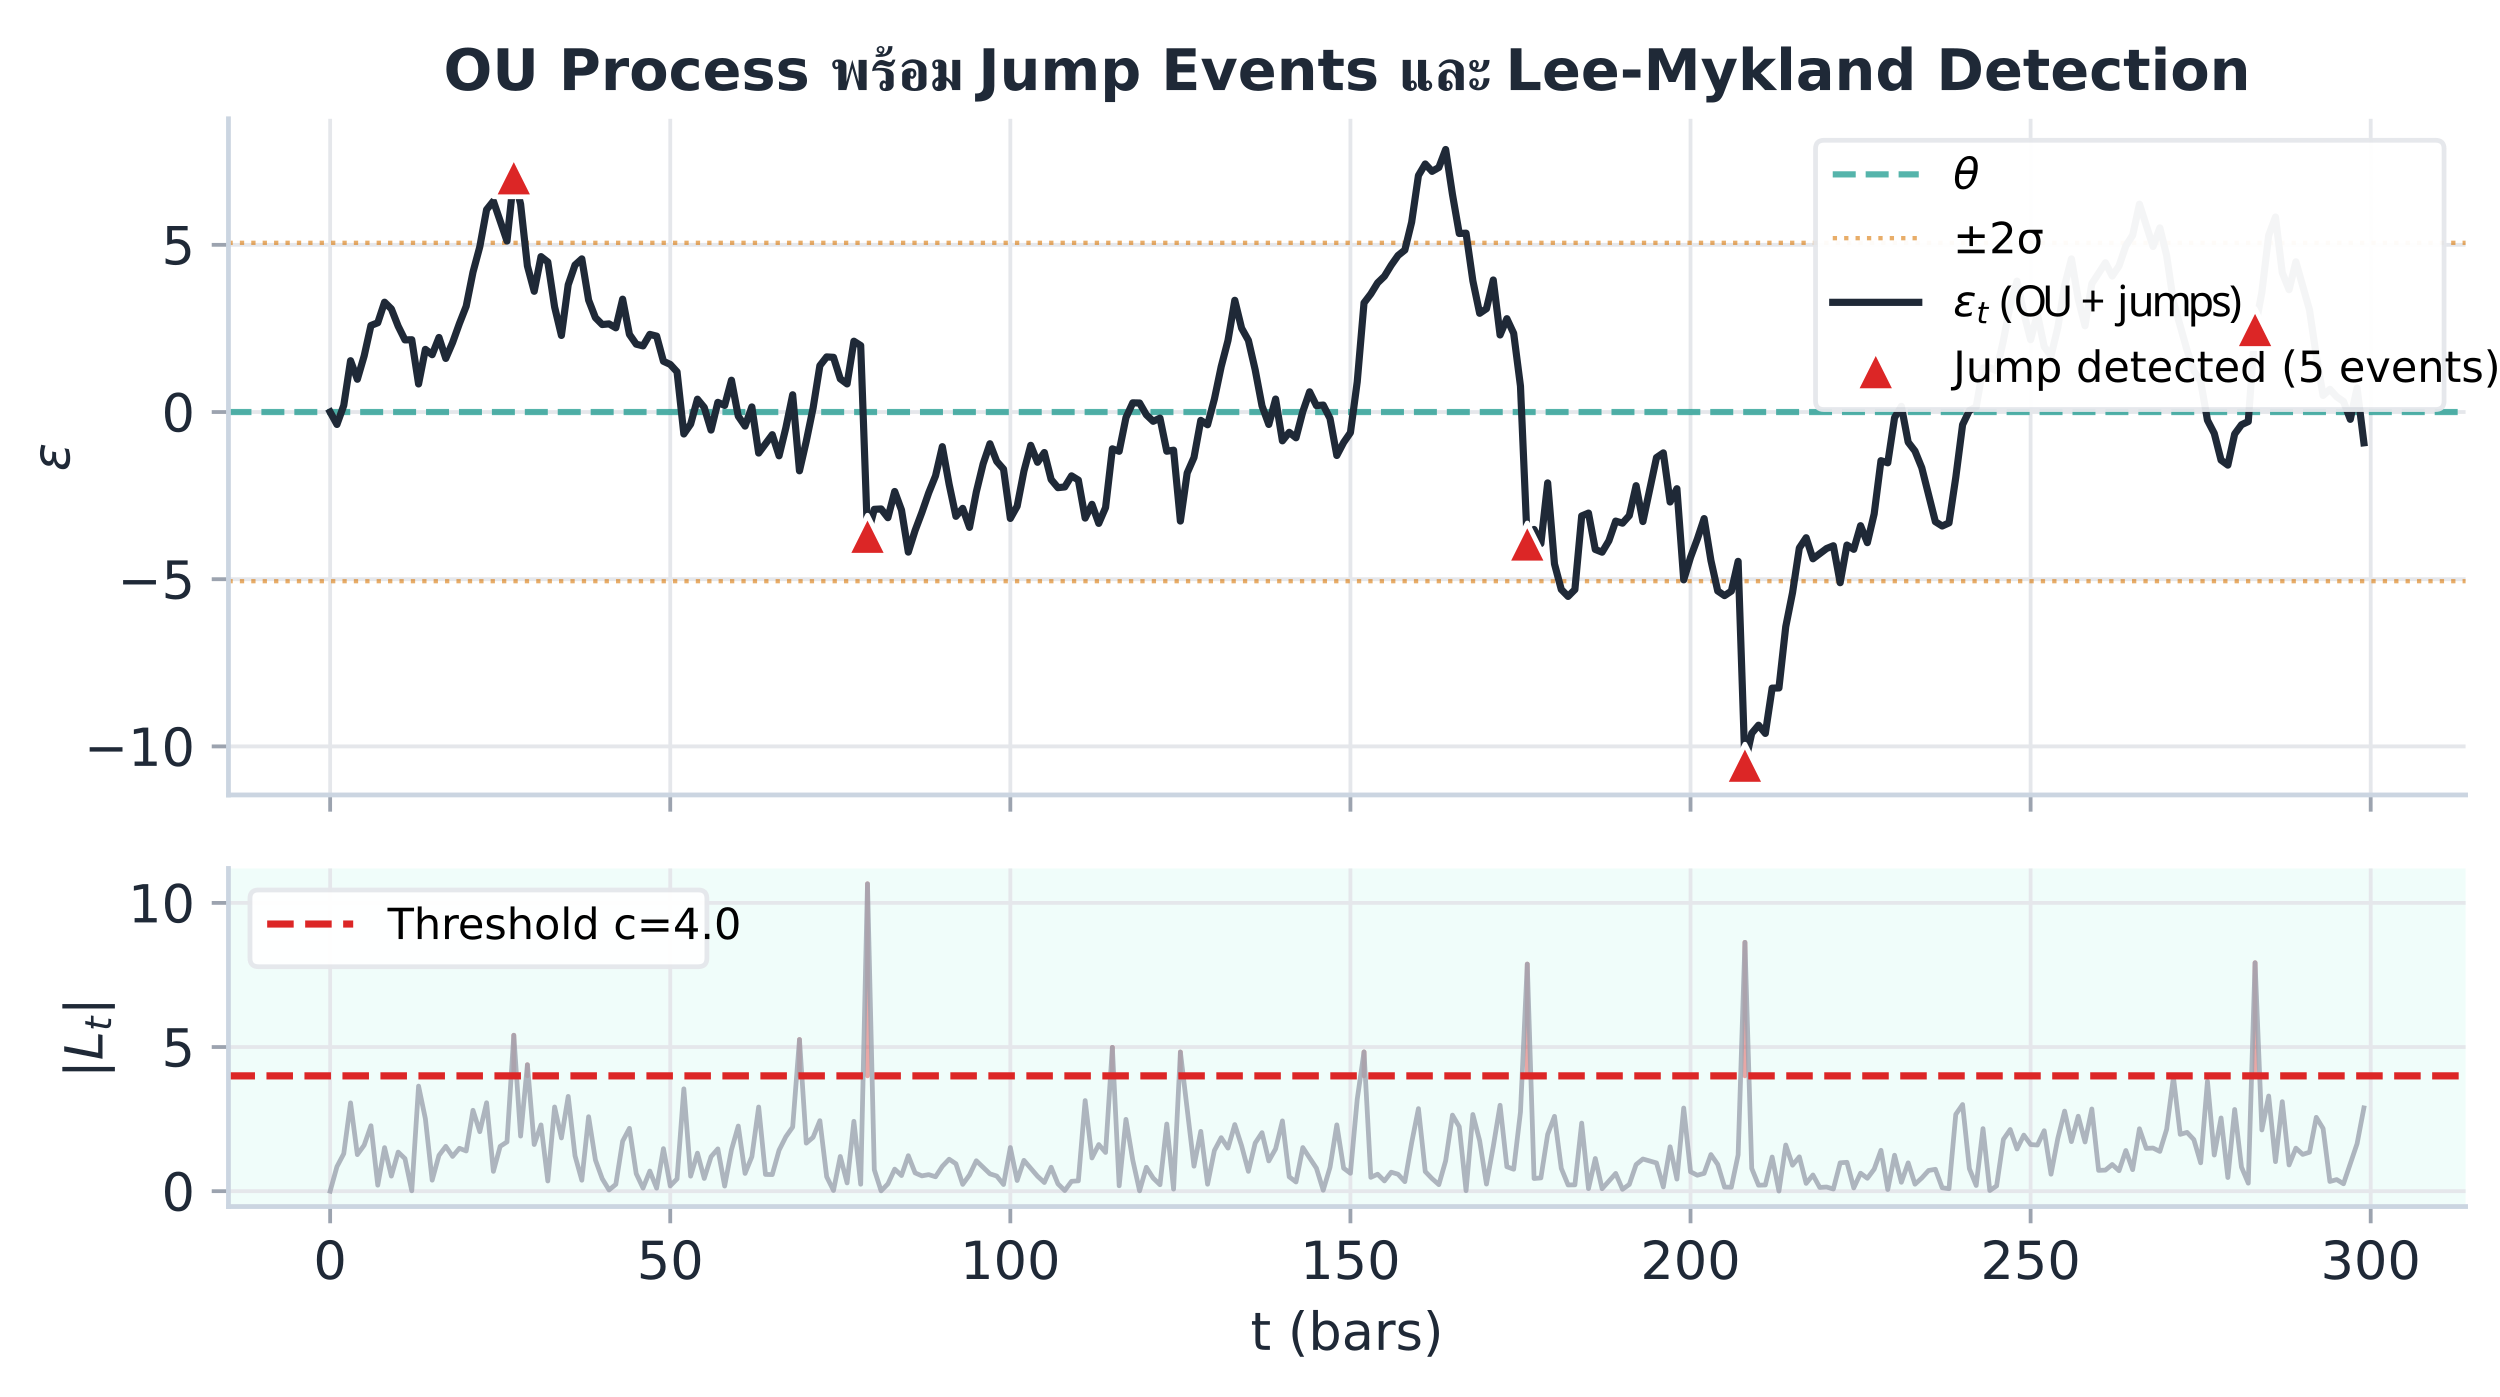
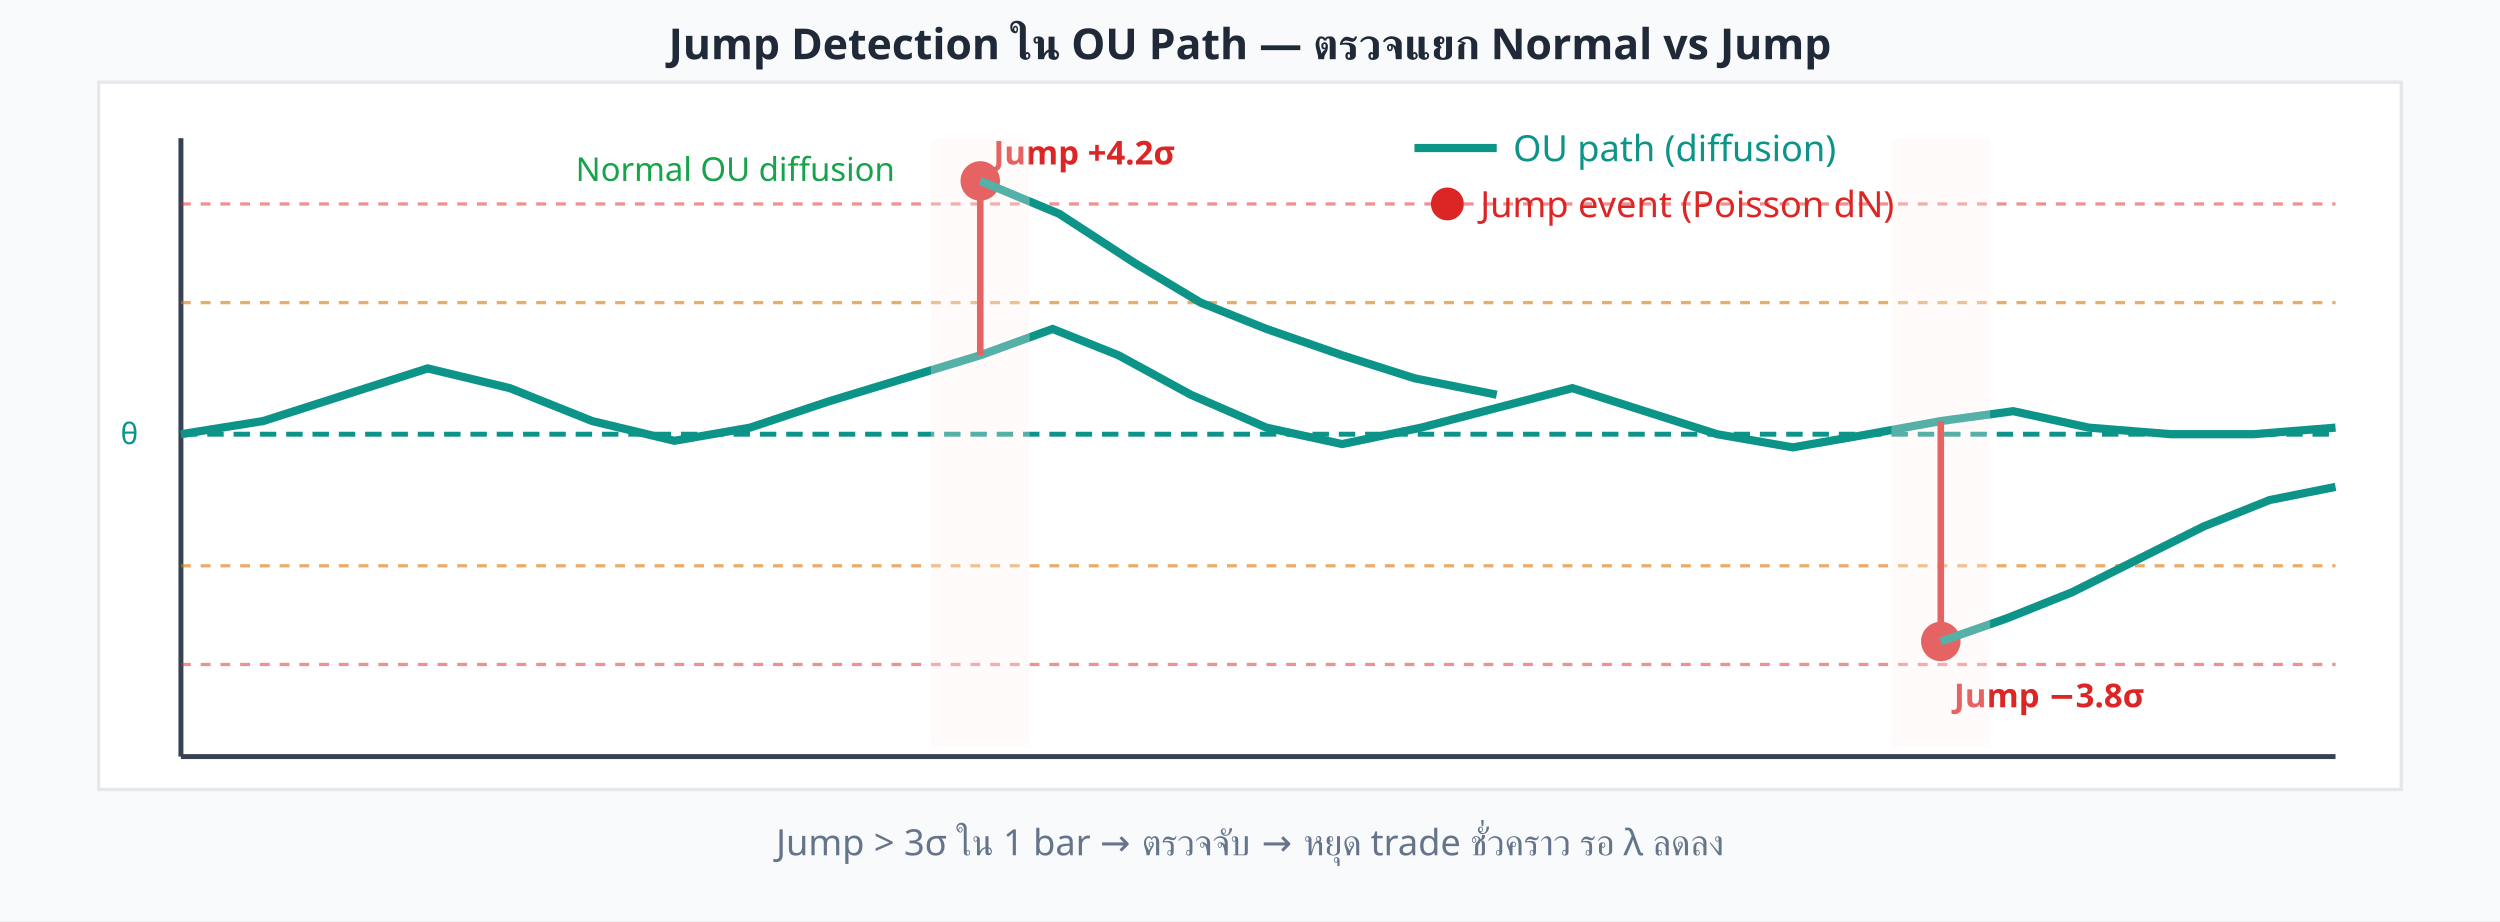
- <svg xmlns="http://www.w3.org/2000/svg" xmlns:xlink="http://www.w3.org/1999/xlink" width="523.097pt" height="292.304pt" viewBox="0 0 523.097 292.304" version="1.1">
-   <defs>
-     <style type="text/css">*{stroke-linejoin: round; stroke-linecap: butt}</style>
-   </defs>
-   <g id="figure_1">
-     <g id="patch_1">
-       <path d="M 0 292.304  L 523.097 292.304  L 523.097 0  L 0 0  z " style="fill: #ffffff" />
-     </g>
-     <g id="axes_1">
-       <g id="patch_2">
-         <path d="M 47.802 166.334  L 515.897 166.334  L 515.897 24.851  L 47.802 24.851  z " style="fill: #ffffff" />
-       </g>
-       <g id="matplotlib.axis_1">
-         <g id="xtick_1">
-           <g id="line2d_1">
-             <path d="M 69.079 166.334  L 69.079 24.851  " clip-path="url(#pc29ada6d22)" style="fill: none; stroke: #e5e7eb; stroke-width: 0.8; stroke-linecap: square" />
-           </g>
-           <g id="line2d_2">
-             <defs>
-               <path id="m5305339977" d="M 0 0  L 0 3.5  " style="stroke: #9ca3af; stroke-width: 0.8" />
-             </defs>
-             <g>
-               <use xlink:href="#m5305339977" x="69.079" y="166.334" style="fill: #9ca3af; stroke: #9ca3af; stroke-width: 0.8" />
-             </g>
-           </g>
-         </g>
-         <g id="xtick_2">
-           <g id="line2d_3">
-             <path d="M 140.24 166.334  L 140.24 24.851  " clip-path="url(#pc29ada6d22)" style="fill: none; stroke: #e5e7eb; stroke-width: 0.8; stroke-linecap: square" />
-           </g>
-           <g id="line2d_4">
-             <g>
-               <use xlink:href="#m5305339977" x="140.24" y="166.334" style="fill: #9ca3af; stroke: #9ca3af; stroke-width: 0.8" />
-             </g>
-           </g>
-         </g>
-         <g id="xtick_3">
-           <g id="line2d_5">
-             <path d="M 211.4 166.334  L 211.4 24.851  " clip-path="url(#pc29ada6d22)" style="fill: none; stroke: #e5e7eb; stroke-width: 0.8; stroke-linecap: square" />
-           </g>
-           <g id="line2d_6">
-             <g>
-               <use xlink:href="#m5305339977" x="211.4" y="166.334" style="fill: #9ca3af; stroke: #9ca3af; stroke-width: 0.8" />
-             </g>
-           </g>
-         </g>
-         <g id="xtick_4">
-           <g id="line2d_7">
-             <path d="M 282.561 166.334  L 282.561 24.851  " clip-path="url(#pc29ada6d22)" style="fill: none; stroke: #e5e7eb; stroke-width: 0.8; stroke-linecap: square" />
-           </g>
-           <g id="line2d_8">
-             <g>
-               <use xlink:href="#m5305339977" x="282.561" y="166.334" style="fill: #9ca3af; stroke: #9ca3af; stroke-width: 0.8" />
-             </g>
-           </g>
-         </g>
-         <g id="xtick_5">
-           <g id="line2d_9">
-             <path d="M 353.722 166.334  L 353.722 24.851  " clip-path="url(#pc29ada6d22)" style="fill: none; stroke: #e5e7eb; stroke-width: 0.8; stroke-linecap: square" />
-           </g>
-           <g id="line2d_10">
-             <g>
-               <use xlink:href="#m5305339977" x="353.722" y="166.334" style="fill: #9ca3af; stroke: #9ca3af; stroke-width: 0.8" />
-             </g>
-           </g>
-         </g>
-         <g id="xtick_6">
-           <g id="line2d_11">
-             <path d="M 424.882 166.334  L 424.882 24.851  " clip-path="url(#pc29ada6d22)" style="fill: none; stroke: #e5e7eb; stroke-width: 0.8; stroke-linecap: square" />
-           </g>
-           <g id="line2d_12">
-             <g>
-               <use xlink:href="#m5305339977" x="424.882" y="166.334" style="fill: #9ca3af; stroke: #9ca3af; stroke-width: 0.8" />
-             </g>
-           </g>
-         </g>
-         <g id="xtick_7">
-           <g id="line2d_13">
-             <path d="M 496.043 166.334  L 496.043 24.851  " clip-path="url(#pc29ada6d22)" style="fill: none; stroke: #e5e7eb; stroke-width: 0.8; stroke-linecap: square" />
-           </g>
-           <g id="line2d_14">
-             <g>
-               <use xlink:href="#m5305339977" x="496.043" y="166.334" style="fill: #9ca3af; stroke: #9ca3af; stroke-width: 0.8" />
-             </g>
-           </g>
-         </g>
-       </g>
-       <g id="matplotlib.axis_2">
-         <g id="ytick_1">
-           <g id="line2d_15">
-             <path d="M 47.802 156.174  L 515.897 156.174  " clip-path="url(#pc29ada6d22)" style="fill: none; stroke: #e5e7eb; stroke-width: 0.8; stroke-linecap: square" />
-           </g>
-           <g id="line2d_16">
-             <defs>
-               <path id="m929397ffec" d="M 0 0  L -3.5 0  " style="stroke: #9ca3af; stroke-width: 0.8" />
-             </defs>
-             <g>
-               <use xlink:href="#m929397ffec" x="47.802" y="156.174" style="fill: #9ca3af; stroke: #9ca3af; stroke-width: 0.8" />
-             </g>
-           </g>
-           <g id="text_1">
-             <text style="font-size: 11px; font-family: 'Sarabun', 'DejaVu Sans'; text-anchor: end; fill: #1f2937" x="40.802" y="160.255" transform="rotate(-0 40.80203 160.2548)">−10</text>
-           </g>
-         </g>
-         <g id="ytick_2">
-           <g id="line2d_17">
-             <path d="M 47.802 121.191  L 515.897 121.191  " clip-path="url(#pc29ada6d22)" style="fill: none; stroke: #e5e7eb; stroke-width: 0.8; stroke-linecap: square" />
-           </g>
-           <g id="line2d_18">
-             <g>
-               <use xlink:href="#m929397ffec" x="47.802" y="121.191" style="fill: #9ca3af; stroke: #9ca3af; stroke-width: 0.8" />
-             </g>
-           </g>
-           <g id="text_2">
-             <text style="font-size: 11px; font-family: 'Sarabun', 'DejaVu Sans'; text-anchor: end; fill: #1f2937" x="40.802" y="125.273" transform="rotate(-0 40.80203 125.2725)">−5</text>
-           </g>
-         </g>
-         <g id="ytick_3">
-           <g id="line2d_19">
-             <path d="M 47.802 86.209  L 515.897 86.209  " clip-path="url(#pc29ada6d22)" style="fill: none; stroke: #e5e7eb; stroke-width: 0.8; stroke-linecap: square" />
-           </g>
-           <g id="line2d_20">
-             <g>
-               <use xlink:href="#m929397ffec" x="47.802" y="86.209" style="fill: #9ca3af; stroke: #9ca3af; stroke-width: 0.8" />
-             </g>
-           </g>
-           <g id="text_3">
-             <text style="font-size: 11px; font-family: 'Sarabun', 'DejaVu Sans'; text-anchor: end; fill: #1f2937" x="40.802" y="90.29" transform="rotate(-0 40.80203 90.29021)">0</text>
-           </g>
-         </g>
-         <g id="ytick_4">
-           <g id="line2d_21">
-             <path d="M 47.802 51.227  L 515.897 51.227  " clip-path="url(#pc29ada6d22)" style="fill: none; stroke: #e5e7eb; stroke-width: 0.8; stroke-linecap: square" />
-           </g>
-           <g id="line2d_22">
-             <g>
-               <use xlink:href="#m929397ffec" x="47.802" y="51.227" style="fill: #9ca3af; stroke: #9ca3af; stroke-width: 0.8" />
-             </g>
-           </g>
-           <g id="text_4">
-             <text style="font-size: 11px; font-family: 'Sarabun', 'DejaVu Sans'; text-anchor: end; fill: #1f2937" x="40.802" y="55.308" transform="rotate(-0 40.80203 55.30789)">5</text>
-           </g>
-         </g>
-         <g id="text_5">
-           <g style="fill: #1f2937" transform="translate(15.36234 98.61746) rotate(-90)">
-             <text>
-               <tspan x="0" y="-0.828" style="font-style: oblique; font-size: 11px; font-family: 'DejaVu Sans'; fill: #1f2937">ε</tspan>
-             </text>
-           </g>
-         </g>
-       </g>
-       <g id="line2d_23">
-         <path d="M 47.802 86.209  L 515.897 86.209  " clip-path="url(#pc29ada6d22)" style="fill: none; stroke-dasharray: 4.81,2.08; stroke-dashoffset: 0; stroke: #0d9488; stroke-opacity: 0.7; stroke-width: 1.3" />
-       </g>
-       <g id="line2d_24">
-         <path d="M 47.802 50.809  L 515.897 50.809  " clip-path="url(#pc29ada6d22)" style="fill: none; stroke-dasharray: 0.9,1.485; stroke-dashoffset: 0; stroke: #d97706; stroke-opacity: 0.6; stroke-width: 0.9" />
-       </g>
-       <g id="line2d_25">
-         <path d="M 47.802 121.609  L 515.897 121.609  " clip-path="url(#pc29ada6d22)" style="fill: none; stroke-dasharray: 0.9,1.485; stroke-dashoffset: 0; stroke: #d97706; stroke-opacity: 0.6; stroke-width: 0.9" />
-       </g>
-       <g id="line2d_26">
-         <path d="M 69.079 86.209  L 70.502 88.808  L 71.925 84.838  L 73.349 75.478  L 74.772 79.353  L 76.195 74.48  L 77.618 68.101  L 79.042 67.535  L 80.465 63.234  L 81.888 64.639  L 83.311 68.251  L 84.734 71.12  L 86.158 71.087  L 87.581 80.338  L 89.004 73.106  L 90.427 74.216  L 91.85 70.613  L 93.274 74.992  L 94.697 71.687  L 96.12 67.714  L 97.543 64.083  L 98.967 56.954  L 100.39 51.638  L 101.813 43.866  L 103.236 42.086  L 106.083 50.43  L 107.506 36.99  L 108.929 42.708  L 110.352 55.644  L 111.775 60.945  L 113.199 53.698  L 114.622 54.812  L 116.045 64.227  L 117.468 70.185  L 118.891 59.588  L 120.315 55.45  L 121.738 54.169  L 123.161 62.798  L 124.584 66.472  L 126.008 67.908  L 127.431 67.764  L 128.854 68.59  L 130.277 62.604  L 131.7 69.966  L 133.124 72.015  L 134.547 72.373  L 135.97 69.968  L 137.393 70.331  L 138.816 75.593  L 140.24 76.251  L 141.663 77.8  L 143.086 90.803  L 144.509 88.741  L 145.933 83.528  L 147.356 85.256  L 148.779 89.986  L 150.202 84.189  L 151.625 84.832  L 153.049 79.561  L 154.472 87.075  L 155.895 89.154  L 157.318 85.149  L 158.741 94.796  L 161.588 90.955  L 163.011 95.37  L 164.434 89.497  L 165.857 82.605  L 167.281 98.51  L 168.704 92.308  L 170.127 85.4  L 171.55 76.501  L 172.974 74.678  L 174.397 74.765  L 175.82 79.267  L 177.243 80.331  L 178.666 71.395  L 180.09 72.298  L 181.513 111.993  L 182.936 106.571  L 184.359 106.492  L 185.782 108.319  L 187.206 102.841  L 188.629 106.72  L 190.052 115.519  L 191.475 110.997  L 192.899 107.213  L 194.322 103.112  L 195.745 99.575  L 197.168 93.462  L 198.591 101.322  L 200.015 108.033  L 201.438 106.372  L 202.861 110.343  L 204.284 102.921  L 205.707 97.058  L 207.131 92.854  L 208.554 96.535  L 209.977 98.16  L 211.4 108.475  L 212.824 105.93  L 214.247 98.566  L 215.67 93.185  L 217.093 96.725  L 218.516 94.689  L 219.94 100.333  L 221.363 102.038  L 222.786 101.888  L 224.209 99.568  L 225.632 100.45  L 227.056 108.401  L 228.479 105.528  L 229.902 109.511  L 231.325 106.208  L 232.748 93.913  L 234.172 94.426  L 235.595 87.376  L 237.018 84.288  L 238.441 84.323  L 239.865 86.796  L 241.288 88.151  L 242.711 87.49  L 244.134 94.415  L 245.557 94.2  L 246.981 109.022  L 248.404 98.966  L 249.827 95.725  L 251.25 87.961  L 252.673 88.875  L 254.097 83.501  L 255.52 76.717  L 256.943 71.233  L 258.366 62.838  L 259.79 68.668  L 261.213 71.219  L 262.636 77.397  L 264.059 84.917  L 265.482 88.806  L 266.906 83.501  L 268.329 92.236  L 269.752 90.457  L 271.175 91.6  L 272.598 86.119  L 274.022 81.986  L 275.445 84.866  L 276.868 84.755  L 278.291 87.552  L 279.714 95.301  L 281.138 92.584  L 282.561 90.524  L 283.984 79.912  L 285.407 63.369  L 286.831 61.498  L 288.254 59.179  L 289.677 57.802  L 291.1 55.479  L 292.523 53.46  L 293.947 52.317  L 295.37 46.49  L 296.793 36.72  L 298.216 34.311  L 299.639 35.854  L 301.063 35.04  L 302.486 31.282  L 303.909 40.668  L 305.332 48.853  L 306.756 48.79  L 308.179 58.763  L 309.602 65.554  L 311.025 64.59  L 312.448 58.588  L 313.872 70.085  L 315.295 66.687  L 316.718 69.743  L 318.141 80.79  L 319.564 113.62  L 320.988 110.786  L 322.411 113.745  L 323.834 101.045  L 325.257 117.989  L 326.68 123.338  L 328.104 124.79  L 329.527 123.359  L 330.95 107.955  L 332.373 107.358  L 333.797 114.97  L 335.22 115.538  L 336.643 113.151  L 338.066 109.033  L 339.489 109.465  L 340.913 107.881  L 342.336 101.624  L 343.759 109.125  L 346.605 95.739  L 348.029 94.762  L 349.452 105.035  L 350.875 102.262  L 352.298 121.327  L 353.722 116.619  L 355.145 112.796  L 356.568 108.512  L 357.991 117.271  L 359.414 123.654  L 360.838 124.626  L 362.261 123.683  L 363.684 117.462  L 365.107 159.903  L 366.53 153.432  L 367.954 151.743  L 369.377 153.456  L 370.8 143.983  L 372.223 143.948  L 373.647 131.13  L 375.07 123.997  L 376.493 114.648  L 377.916 112.519  L 379.339 116.918  L 382.186 114.775  L 383.609 114.195  L 385.032 121.923  L 386.455 114.049  L 387.879 114.939  L 389.302 109.995  L 390.725 113.545  L 392.148 107.531  L 393.571 96.392  L 394.995 96.839  L 396.418 87.373  L 397.841 85.022  L 399.264 92.522  L 400.688 94.375  L 402.111 97.877  L 404.957 109.162  L 406.38 110.061  L 407.804 109.415  L 409.227 99.886  L 410.65 88.858  L 412.073 85.899  L 413.496 85.153  L 414.92 77.02  L 416.343 76.938  L 417.766 77.577  L 419.189 71.227  L 420.613 63.881  L 422.036 58.826  L 423.459 65.545  L 424.882 71.072  L 426.305 65.706  L 427.729 72.542  L 429.152 74.45  L 430.575 68.525  L 431.998 59.745  L 433.421 54.178  L 434.845 62.564  L 436.268 68.158  L 437.691 59.36  L 440.537 54.985  L 441.961 57.751  L 443.384 55.635  L 444.807 51.441  L 446.23 49.227  L 447.654 42.728  L 450.5 51.572  L 451.923 47.687  L 453.346 53.474  L 454.77 63.165  L 457.616 73.293  L 459.039 77.587  L 460.462 79.779  L 461.886 87.929  L 463.309 90.681  L 464.732 96.274  L 466.155 97.318  L 467.579 90.807  L 469.002 88.871  L 470.425 88.21  L 471.848 68.739  L 473.271 61.139  L 474.695 49.25  L 476.118 45.416  L 477.541 57.067  L 478.964 60.603  L 480.387 54.785  L 483.234 64.837  L 484.657 74.472  L 486.08 82.739  L 487.503 81.468  L 488.927 83.016  L 490.35 84.008  L 491.773 87.74  L 493.196 81.191  L 494.62 92.655  L 494.62 92.655  " clip-path="url(#pc29ada6d22)" style="fill: none; stroke: #1f2937; stroke-width: 1.5; stroke-linecap: square" />
-       </g>
-       <g id="patch_3">
-         <path d="M 47.802 166.334  L 47.802 24.851  " style="fill: none; stroke: #cbd5e1; stroke-linejoin: miter; stroke-linecap: square" />
-       </g>
-       <g id="patch_4">
-         <path d="M 47.802 166.334  L 515.897 166.334  " style="fill: none; stroke: #cbd5e1; stroke-linejoin: miter; stroke-linecap: square" />
-       </g>
-       <g id="text_6">
-         <text style="font-weight: 700; font-size: 12px; font-family: 'Sarabun', 'DejaVu Sans'; text-anchor: middle; fill: #1f2937" x="281.849" y="18.851" transform="rotate(-0 281.8493 18.85125)">OU Process พร้อม Jump Events และ Lee-Mykland Detection</text>
-       </g>
-       <g id="legend_1">
-         <g id="patch_5">
-           <path d="M 381.68 85.693  L 509.597 85.693  Q 511.397 85.693 511.397 83.893  L 511.397 31.151  Q 511.397 29.351 509.597 29.351  L 381.68 29.351  Q 379.88 29.351 379.88 31.151  L 379.88 83.893  Q 379.88 85.693 381.68 85.693  z " style="fill: #ffffff; opacity: 0.95; stroke: #e5e7eb; stroke-linejoin: miter" />
-         </g>
-         <g id="line2d_27">
-           <path d="M 383.48 36.48  L 392.48 36.48  L 401.48 36.48  " style="fill: none; stroke-dasharray: 4.81,2.08; stroke-dashoffset: 0; stroke: #0d9488; stroke-opacity: 0.7; stroke-width: 1.3" />
-         </g>
-         <g id="text_7">
-           <g transform="translate(408.6799 39.62953)">
-             <text>
-               <tspan x="0" y="-0.094" style="font-style: oblique; font-size: 9px; font-family: 'DejaVu Sans'">θ</tspan>
-             </text>
-           </g>
-         </g>
-         <g id="line2d_28">
-           <path d="M 383.48 49.836  L 392.48 49.836  L 401.48 49.836  " style="fill: none; stroke-dasharray: 0.9,1.485; stroke-dashoffset: 0; stroke: #d97706; stroke-opacity: 0.6; stroke-width: 0.9" />
-         </g>
-         <g id="text_8">
-           <text style="font-size: 9px; font-family: 'Sarabun', 'DejaVu Sans'; text-anchor: start" x="408.68" y="52.986" transform="rotate(-0 408.6799 52.98609)">±2σ</text>
-         </g>
-         <g id="line2d_29">
-           <path d="M 383.48 63.264  L 392.48 63.264  L 401.48 63.264  " style="fill: none; stroke: #1f2937; stroke-width: 1.5; stroke-linecap: square" />
-         </g>
-         <g id="text_9">
-           <g transform="translate(408.6799 66.41438)">
-             <text>
-               <tspan x="0" y="-0.25" style="font-style: oblique; font-size: 9px; font-family: 'DejaVu Sans'">ε</tspan>
-               <tspan x="4.865" y="1.227" style="font-style: oblique; font-size: 6.3px; font-family: 'DejaVu Sans'">t</tspan>
-               <tspan x="7.581" y="-0.25" style="font-size: 9px; font-family: 'Sarabun'"> </tspan>
-               <tspan x="9.768" y="-0.25" style="font-size: 9px; font-family: 'Sarabun'">(</tspan>
-               <tspan x="12.63" y="-0.25" style="font-size: 9px; font-family: 'Sarabun'">O</tspan>
-               <tspan x="18.579" y="-0.25" style="font-size: 9px; font-family: 'Sarabun'">U</tspan>
-               <tspan x="24.492" y="-0.25" style="font-size: 9px; font-family: 'Sarabun'"> </tspan>
-               <tspan x="26.679" y="-0.25" style="font-size: 9px; font-family: 'Sarabun'">+</tspan>
-               <tspan x="32.142" y="-0.25" style="font-size: 9px; font-family: 'Sarabun'"> </tspan>
-               <tspan x="34.329" y="-0.25" style="font-size: 9px; font-family: 'Sarabun'">j</tspan>
-               <tspan x="36.552" y="-0.25" style="font-size: 9px; font-family: 'Sarabun'">u</tspan>
-               <tspan x="41.52" y="-0.25" style="font-size: 9px; font-family: 'Sarabun'">m</tspan>
-               <tspan x="49.071" y="-0.25" style="font-size: 9px; font-family: 'Sarabun'">p</tspan>
-               <tspan x="53.976" y="-0.25" style="font-size: 9px; font-family: 'Sarabun'">s</tspan>
-               <tspan x="57.72" y="-0.25" style="font-size: 9px; font-family: 'Sarabun'">)</tspan>
-             </text>
-           </g>
-         </g>
-         <g id="PathCollection_1">
-           <defs>
-             <path id="m0a1fe56ac3" d="M 0 -4.183  L -4.183 4.183  L 4.183 4.183  z " style="stroke: #ffffff" />
-           </defs>
-           <g>
-             <use xlink:href="#m0a1fe56ac3" x="392.48" y="77.552" style="fill: #dc2626; stroke: #ffffff" />
-           </g>
-         </g>
-         <g id="text_10">
-           <text style="font-size: 9px; font-family: 'Sarabun', 'DejaVu Sans'; text-anchor: start" x="408.68" y="79.914" transform="rotate(-0 408.6799 79.91438)">Jump detected (5 events)</text>
-         </g>
-       </g>
-       <g id="PathCollection_2">
-         <g clip-path="url(#pc29ada6d22)">
-           <use xlink:href="#m0a1fe56ac3" x="107.506" y="36.99" style="fill: #dc2626; stroke: #ffffff" />
-           <use xlink:href="#m0a1fe56ac3" x="181.513" y="111.993" style="fill: #dc2626; stroke: #ffffff" />
-           <use xlink:href="#m0a1fe56ac3" x="319.564" y="113.62" style="fill: #dc2626; stroke: #ffffff" />
-           <use xlink:href="#m0a1fe56ac3" x="365.107" y="159.903" style="fill: #dc2626; stroke: #ffffff" />
-           <use xlink:href="#m0a1fe56ac3" x="471.848" y="68.739" style="fill: #dc2626; stroke: #ffffff" />
-         </g>
-       </g>
-     </g>
-     <g id="axes_2">
-       <g id="patch_6">
-         <path d="M 47.802 252.455  L 515.897 252.455  L 515.897 181.714  L 47.802 181.714  z " style="fill: #f0fdfa" />
-       </g>
-       <g id="matplotlib.axis_3">
-         <g id="xtick_8">
-           <g id="line2d_30">
-             <path d="M 69.079 252.455  L 69.079 181.714  " clip-path="url(#pef2d0b197b)" style="fill: none; stroke: #e5e7eb; stroke-width: 0.8; stroke-linecap: square" />
-           </g>
-           <g id="line2d_31">
-             <g>
-               <use xlink:href="#m5305339977" x="69.079" y="252.455" style="fill: #9ca3af; stroke: #9ca3af; stroke-width: 0.8" />
-             </g>
-           </g>
-           <g id="text_11">
-             <text style="font-size: 11px; font-family: 'Sarabun', 'DejaVu Sans'; text-anchor: middle; fill: #1f2937" x="69.079" y="267.617" transform="rotate(-0 69.07906 267.6172)">0</text>
-           </g>
-         </g>
-         <g id="xtick_9">
-           <g id="line2d_32">
-             <path d="M 140.24 252.455  L 140.24 181.714  " clip-path="url(#pef2d0b197b)" style="fill: none; stroke: #e5e7eb; stroke-width: 0.8; stroke-linecap: square" />
-           </g>
-           <g id="line2d_33">
-             <g>
-               <use xlink:href="#m5305339977" x="140.24" y="252.455" style="fill: #9ca3af; stroke: #9ca3af; stroke-width: 0.8" />
-             </g>
-           </g>
-           <g id="text_12">
-             <text style="font-size: 11px; font-family: 'Sarabun', 'DejaVu Sans'; text-anchor: middle; fill: #1f2937" x="140.24" y="267.617" transform="rotate(-0 140.2397 267.6172)">50</text>
-           </g>
-         </g>
-         <g id="xtick_10">
-           <g id="line2d_34">
-             <path d="M 211.4 252.455  L 211.4 181.714  " clip-path="url(#pef2d0b197b)" style="fill: none; stroke: #e5e7eb; stroke-width: 0.8; stroke-linecap: square" />
-           </g>
-           <g id="line2d_35">
-             <g>
-               <use xlink:href="#m5305339977" x="211.4" y="252.455" style="fill: #9ca3af; stroke: #9ca3af; stroke-width: 0.8" />
-             </g>
-           </g>
-           <g id="text_13">
-             <text style="font-size: 11px; font-family: 'Sarabun', 'DejaVu Sans'; text-anchor: middle; fill: #1f2937" x="211.4" y="267.617" transform="rotate(-0 211.4003 267.6172)">100</text>
-           </g>
-         </g>
-         <g id="xtick_11">
-           <g id="line2d_36">
-             <path d="M 282.561 252.455  L 282.561 181.714  " clip-path="url(#pef2d0b197b)" style="fill: none; stroke: #e5e7eb; stroke-width: 0.8; stroke-linecap: square" />
-           </g>
-           <g id="line2d_37">
-             <g>
-               <use xlink:href="#m5305339977" x="282.561" y="252.455" style="fill: #9ca3af; stroke: #9ca3af; stroke-width: 0.8" />
-             </g>
-           </g>
-           <g id="text_14">
-             <text style="font-size: 11px; font-family: 'Sarabun', 'DejaVu Sans'; text-anchor: middle; fill: #1f2937" x="282.561" y="267.617" transform="rotate(-0 282.5609 267.6172)">150</text>
-           </g>
-         </g>
-         <g id="xtick_12">
-           <g id="line2d_38">
-             <path d="M 353.722 252.455  L 353.722 181.714  " clip-path="url(#pef2d0b197b)" style="fill: none; stroke: #e5e7eb; stroke-width: 0.8; stroke-linecap: square" />
-           </g>
-           <g id="line2d_39">
-             <g>
-               <use xlink:href="#m5305339977" x="353.722" y="252.455" style="fill: #9ca3af; stroke: #9ca3af; stroke-width: 0.8" />
-             </g>
-           </g>
-           <g id="text_15">
-             <text style="font-size: 11px; font-family: 'Sarabun', 'DejaVu Sans'; text-anchor: middle; fill: #1f2937" x="353.722" y="267.617" transform="rotate(-0 353.7215 267.6172)">200</text>
-           </g>
-         </g>
-         <g id="xtick_13">
-           <g id="line2d_40">
-             <path d="M 424.882 252.455  L 424.882 181.714  " clip-path="url(#pef2d0b197b)" style="fill: none; stroke: #e5e7eb; stroke-width: 0.8; stroke-linecap: square" />
-           </g>
-           <g id="line2d_41">
-             <g>
-               <use xlink:href="#m5305339977" x="424.882" y="252.455" style="fill: #9ca3af; stroke: #9ca3af; stroke-width: 0.8" />
-             </g>
-           </g>
-           <g id="text_16">
-             <text style="font-size: 11px; font-family: 'Sarabun', 'DejaVu Sans'; text-anchor: middle; fill: #1f2937" x="424.882" y="267.617" transform="rotate(-0 424.8821 267.6172)">250</text>
-           </g>
-         </g>
-         <g id="xtick_14">
-           <g id="line2d_42">
-             <path d="M 496.043 252.455  L 496.043 181.714  " clip-path="url(#pef2d0b197b)" style="fill: none; stroke: #e5e7eb; stroke-width: 0.8; stroke-linecap: square" />
-           </g>
-           <g id="line2d_43">
-             <g>
-               <use xlink:href="#m5305339977" x="496.043" y="252.455" style="fill: #9ca3af; stroke: #9ca3af; stroke-width: 0.8" />
-             </g>
-           </g>
-           <g id="text_17">
-             <text style="font-size: 11px; font-family: 'Sarabun', 'DejaVu Sans'; text-anchor: middle; fill: #1f2937" x="496.043" y="267.617" transform="rotate(-0 496.0428 267.6172)">300</text>
-           </g>
-         </g>
-         <g id="text_18">
-           <text style="font-size: 11px; font-family: 'Sarabun', 'DejaVu Sans'; text-anchor: middle; fill: #1f2937" x="281.849" y="282.442" transform="rotate(-0 281.8493 282.4419)">t (bars)</text>
-         </g>
-       </g>
-       <g id="matplotlib.axis_4">
-         <g id="ytick_5">
-           <g id="line2d_44">
-             <path d="M 47.802 249.239  L 515.897 249.239  " clip-path="url(#pef2d0b197b)" style="fill: none; stroke: #e5e7eb; stroke-width: 0.8; stroke-linecap: square" />
-           </g>
-           <g id="line2d_45">
-             <g>
-               <use xlink:href="#m929397ffec" x="47.802" y="249.239" style="fill: #9ca3af; stroke: #9ca3af; stroke-width: 0.8" />
-             </g>
-           </g>
-           <g id="text_19">
-             <text style="font-size: 11px; font-family: 'Sarabun', 'DejaVu Sans'; text-anchor: end; fill: #1f2937" x="40.802" y="253.321" transform="rotate(-0 40.80203 253.3205)">0</text>
-           </g>
-         </g>
-         <g id="ytick_6">
-           <g id="line2d_46">
-             <path d="M 47.802 219.081  L 515.897 219.081  " clip-path="url(#pef2d0b197b)" style="fill: none; stroke: #e5e7eb; stroke-width: 0.8; stroke-linecap: square" />
-           </g>
-           <g id="line2d_47">
-             <g>
-               <use xlink:href="#m929397ffec" x="47.802" y="219.081" style="fill: #9ca3af; stroke: #9ca3af; stroke-width: 0.8" />
-             </g>
-           </g>
-           <g id="text_20">
-             <text style="font-size: 11px; font-family: 'Sarabun', 'DejaVu Sans'; text-anchor: end; fill: #1f2937" x="40.802" y="223.162" transform="rotate(-0 40.80203 223.1617)">5</text>
-           </g>
-         </g>
-         <g id="ytick_7">
-           <g id="line2d_48">
-             <path d="M 47.802 188.922  L 515.897 188.922  " clip-path="url(#pef2d0b197b)" style="fill: none; stroke: #e5e7eb; stroke-width: 0.8; stroke-linecap: square" />
-           </g>
-           <g id="line2d_49">
-             <g>
-               <use xlink:href="#m929397ffec" x="47.802" y="188.922" style="fill: #9ca3af; stroke: #9ca3af; stroke-width: 0.8" />
-             </g>
-           </g>
-           <g id="text_21">
-             <text style="font-size: 11px; font-family: 'Sarabun', 'DejaVu Sans'; text-anchor: end; fill: #1f2937" x="40.802" y="193.003" transform="rotate(-0 40.80203 193.0029)">10</text>
-           </g>
-         </g>
-         <g id="text_22">
-           <g style="fill: #1f2937" transform="translate(22.03969 225.5543) rotate(-90)">
-             <text>
-               <tspan x="0" y="-0.594" style="font-size: 11px; font-family: 'DejaVu Sans'; fill: #1f2937">|</tspan>
-               <tspan x="13.154" y="-0.594" style="font-size: 11px; font-family: 'DejaVu Sans'; fill: #1f2937">|</tspan>
-               <tspan x="3.706" y="-0.594" style="font-style: oblique; font-size: 11px; font-family: 'DejaVu Sans'; fill: #1f2937">L</tspan>
-               <tspan x="9.834" y="1.211" style="font-style: oblique; font-size: 7.7px; font-family: 'DejaVu Sans'; fill: #1f2937">t</tspan>
-             </text>
-           </g>
-         </g>
-       </g>
-       <g id="FillBetweenPolyCollection_1">
-         <path d="M 107.506 225.112  L 107.506 216.616  L 107.506 225.112  L 107.506 225.112  z " clip-path="url(#pef2d0b197b)" style="fill: #dc2626; fill-opacity: 0.4; stroke: #dc2626; stroke-opacity: 0.4" />
-         <path d="M 110.352 225.112  L 110.352 222.792  L 110.352 225.112  L 110.352 225.112  z " clip-path="url(#pef2d0b197b)" style="fill: #dc2626; fill-opacity: 0.4; stroke: #dc2626; stroke-opacity: 0.4" />
-         <path d="M 167.281 225.112  L 167.281 217.512  L 167.281 225.112  L 167.281 225.112  z " clip-path="url(#pef2d0b197b)" style="fill: #dc2626; fill-opacity: 0.4; stroke: #dc2626; stroke-opacity: 0.4" />
-         <path d="M 181.513 225.112  L 181.513 184.929  L 181.513 225.112  L 181.513 225.112  z " clip-path="url(#pef2d0b197b)" style="fill: #dc2626; fill-opacity: 0.4; stroke: #dc2626; stroke-opacity: 0.4" />
-         <path d="M 232.748 225.112  L 232.748 219.156  L 232.748 225.112  L 232.748 225.112  z " clip-path="url(#pef2d0b197b)" style="fill: #dc2626; fill-opacity: 0.4; stroke: #dc2626; stroke-opacity: 0.4" />
-         <path d="M 246.981 225.112  L 246.981 220.127  L 246.981 225.112  L 246.981 225.112  z " clip-path="url(#pef2d0b197b)" style="fill: #dc2626; fill-opacity: 0.4; stroke: #dc2626; stroke-opacity: 0.4" />
-         <path d="M 285.407 225.112  L 285.407 220.105  L 285.407 225.112  L 285.407 225.112  z " clip-path="url(#pef2d0b197b)" style="fill: #dc2626; fill-opacity: 0.4; stroke: #dc2626; stroke-opacity: 0.4" />
-         <path d="M 319.564 225.112  L 319.564 201.727  L 319.564 225.112  L 319.564 225.112  z " clip-path="url(#pef2d0b197b)" style="fill: #dc2626; fill-opacity: 0.4; stroke: #dc2626; stroke-opacity: 0.4" />
-         <path d="M 365.107 225.112  L 365.107 197.174  L 365.107 225.112  L 365.107 225.112  z " clip-path="url(#pef2d0b197b)" style="fill: #dc2626; fill-opacity: 0.4; stroke: #dc2626; stroke-opacity: 0.4" />
-         <path d="M 471.848 225.112  L 471.848 201.441  L 471.848 225.112  L 471.848 225.112  z " clip-path="url(#pef2d0b197b)" style="fill: #dc2626; fill-opacity: 0.4; stroke: #dc2626; stroke-opacity: 0.4" />
-       </g>
-       <g id="line2d_50">
-         <path d="M 69.079 249.239  L 70.502 244.109  L 71.925 241.402  L 73.349 230.766  L 74.772 241.591  L 76.195 239.622  L 77.618 235.548  L 79.042 247.983  L 80.465 240.131  L 81.888 246.084  L 83.311 241.065  L 84.734 242.429  L 86.158 249.159  L 87.581 227.26  L 89.004 234.076  L 90.427 246.937  L 91.85 241.753  L 93.274 239.863  L 94.697 241.965  L 96.12 240.266  L 97.543 240.826  L 98.967 232.314  L 100.39 236.791  L 101.813 230.74  L 103.236 245.093  L 104.659 239.852  L 106.083 238.933  L 107.506 216.616  L 108.929 237.716  L 110.352 222.792  L 111.775 239.475  L 113.199 235.379  L 114.622 247.105  L 116.045 231.625  L 117.468 238.1  L 118.891 229.413  L 120.315 241.838  L 121.738 246.948  L 123.161 233.663  L 124.584 242.707  L 126.008 246.636  L 127.431 248.983  L 128.854 247.813  L 130.277 238.785  L 131.7 236.092  L 133.124 245.583  L 134.547 248.594  L 135.97 245.032  L 137.393 248.61  L 138.816 240.344  L 140.24 248.125  L 141.663 246.672  L 143.086 227.832  L 144.509 246.096  L 145.933 241.283  L 147.356 246.576  L 148.779 242.019  L 150.202 240.389  L 151.625 248.167  L 153.049 240.598  L 154.472 235.616  L 155.895 245.525  L 157.318 242.026  L 158.741 231.629  L 160.165 245.731  L 161.588 245.768  L 163.011 240.668  L 164.434 237.844  L 165.857 235.818  L 167.281 217.512  L 168.704 239.183  L 170.127 237.975  L 171.55 234.488  L 172.974 246.224  L 174.397 249.096  L 175.82 241.98  L 177.243 247.51  L 178.666 234.623  L 180.09 247.784  L 181.513 184.929  L 182.936 244.748  L 184.359 249.173  L 185.782 247.719  L 187.206 244.633  L 188.629 245.963  L 190.052 241.817  L 191.475 245.413  L 192.899 246.038  L 194.322 245.775  L 195.745 246.227  L 197.168 244.042  L 198.591 242.552  L 200.015 243.505  L 201.438 247.818  L 202.861 245.849  L 204.284 242.877  L 207.131 245.612  L 208.554 246.068  L 209.977 247.842  L 211.4 240.109  L 212.824 247.003  L 214.247 242.79  L 217.093 246.114  L 218.516 247.424  L 219.94 244.231  L 221.363 247.713  L 222.786 249.106  L 224.209 247.174  L 225.632 247.076  L 227.056 230.282  L 228.479 242.288  L 229.902 239.485  L 231.325 241.137  L 232.748 219.156  L 234.172 248.107  L 235.595 234.218  L 237.018 242.742  L 238.441 249.166  L 239.865 244.24  L 241.288 246.503  L 242.711 247.89  L 244.134 235.189  L 245.557 248.805  L 246.981 220.127  L 249.827 244.009  L 251.25 236.725  L 252.673 247.786  L 254.097 240.736  L 255.52 238.044  L 256.943 240.226  L 258.366 235.306  L 259.79 239.745  L 261.213 245.09  L 262.636 239.164  L 264.059 236.998  L 265.482 242.911  L 266.906 240.383  L 268.329 234.536  L 269.752 246.229  L 271.175 247.312  L 272.598 240.118  L 275.445 244.43  L 276.868 249.04  L 278.291 244.253  L 279.714 235.366  L 281.138 244.428  L 282.561 245.494  L 283.984 230.002  L 285.407 220.105  L 286.831 246.344  L 288.254 245.694  L 289.677 247.092  L 291.1 245.268  L 292.523 245.693  L 293.947 247.247  L 295.37 239.116  L 296.793 231.971  L 298.216 245.125  L 299.639 246.61  L 301.063 247.869  L 302.486 242.886  L 303.909 233.328  L 305.332 235.748  L 306.756 249.137  L 308.179 233.197  L 309.602 238.695  L 311.025 247.75  L 312.448 239.897  L 313.872 231.265  L 315.295 244.127  L 316.718 244.647  L 318.141 232.68  L 319.564 201.727  L 320.988 246.581  L 322.411 246.463  L 323.834 237.351  L 325.257 233.587  L 326.68 244.465  L 328.104 247.936  L 329.527 247.914  L 330.95 234.998  L 332.373 248.702  L 333.797 242.406  L 335.22 248.726  L 338.066 245.525  L 339.489 248.85  L 340.913 247.826  L 342.336 243.67  L 343.759 242.509  L 346.605 243.333  L 348.029 248.347  L 349.452 239.954  L 350.875 246.707  L 352.298 231.846  L 353.722 245.177  L 355.145 245.905  L 356.568 245.514  L 357.991 241.581  L 359.414 243.644  L 360.838 248.383  L 362.261 248.413  L 363.684 241.646  L 365.107 197.174  L 366.53 244.481  L 367.954 247.987  L 369.377 247.941  L 370.8 242.095  L 372.223 249.213  L 373.647 239.579  L 375.07 243.806  L 376.493 242.055  L 377.916 247.606  L 379.339 245.85  L 380.763 248.46  L 382.186 248.367  L 383.609 248.794  L 385.032 243.31  L 386.455 243.2  L 387.879 248.557  L 389.302 245.48  L 390.725 246.541  L 392.148 244.642  L 393.571 240.691  L 394.995 248.897  L 396.418 241.725  L 397.841 247.378  L 399.264 243.317  L 400.688 247.776  L 402.111 246.481  L 403.534 244.908  L 404.957 244.666  L 406.38 248.522  L 407.804 248.727  L 409.227 233.166  L 410.65 231.112  L 412.073 244.537  L 413.496 248.044  L 414.92 236.158  L 416.343 249.105  L 417.766 248.139  L 419.189 238.409  L 420.613 236.342  L 422.036 240.412  L 423.459 237.511  L 424.882 239.477  L 426.305 239.589  L 427.729 236.593  L 429.152 245.687  L 430.575 238.2  L 431.998 232.491  L 433.421 238.867  L 434.845 233.56  L 436.268 238.939  L 437.691 232.045  L 439.114 244.887  L 440.537 244.828  L 441.961 243.659  L 443.384 244.958  L 444.807 240.73  L 446.23 244.736  L 447.654 236.18  L 449.077 240.288  L 450.5 240.217  L 451.923 240.916  L 453.346 236.3  L 454.77 225.408  L 456.193 237.348  L 457.616 236.938  L 459.039 238.45  L 460.462 243.303  L 461.886 226.251  L 463.309 241.676  L 464.732 233.924  L 466.155 246.38  L 467.579 232.15  L 469.002 244.194  L 470.425 247.561  L 471.848 201.441  L 473.271 236.427  L 474.695 229.331  L 476.118 243.06  L 477.541 230.514  L 478.964 243.751  L 480.387 240.242  L 481.811 241.542  L 483.234 241.097  L 484.657 233.793  L 486.08 236.124  L 487.503 247.207  L 488.927 246.815  L 490.35 247.693  L 493.196 239.292  L 494.62 231.815  L 494.62 231.815  " clip-path="url(#pef2d0b197b)" style="fill: none; stroke: #9ca3af; stroke-opacity: 0.8; stroke-linecap: square" />
-       </g>
-       <g id="line2d_51">
-         <path d="M 47.802 225.112  L 515.897 225.112  " clip-path="url(#pef2d0b197b)" style="fill: none; stroke-dasharray: 5.55,2.4; stroke-dashoffset: 0; stroke: #dc2626; stroke-width: 1.5" />
-       </g>
-       <g id="patch_7">
-         <path d="M 47.802 252.455  L 47.802 181.714  " style="fill: none; stroke: #cbd5e1; stroke-linejoin: miter; stroke-linecap: square" />
-       </g>
-       <g id="patch_8">
-         <path d="M 47.802 252.455  L 515.897 252.455  " style="fill: none; stroke: #cbd5e1; stroke-linejoin: miter; stroke-linecap: square" />
-       </g>
-       <g id="legend_2">
-         <g id="patch_9">
-           <path d="M 54.102 202.27  L 146.107 202.27  Q 147.907 202.27 147.907 200.47  L 147.907 188.014  Q 147.907 186.214 146.107 186.214  L 54.102 186.214  Q 52.302 186.214 52.302 188.014  L 52.302 200.47  Q 52.302 202.27 54.102 202.27  z " style="fill: #ffffff; opacity: 0.95; stroke: #e5e7eb; stroke-linejoin: miter" />
-         </g>
-         <g id="line2d_52">
-           <path d="M 55.902 193.342  L 64.902 193.342  L 73.902 193.342  " style="fill: none; stroke-dasharray: 5.55,2.4; stroke-dashoffset: 0; stroke: #dc2626; stroke-width: 1.5" />
-         </g>
-         <g id="text_23">
-           <text style="font-size: 9px; font-family: 'Sarabun', 'DejaVu Sans'; text-anchor: start" x="81.102" y="196.492" transform="rotate(-0 81.10203 196.492)">Threshold c=4.0</text>
-         </g>
-       </g>
-     </g>
-   </g>
-   <defs>
-     <clipPath id="pc29ada6d22">
-       <rect x="47.802" y="24.851" width="468.095" height="141.482" />
-     </clipPath>
-     <clipPath id="pef2d0b197b">
-       <rect x="47.802" y="181.714" width="468.095" height="70.741" />
-     </clipPath>
-   </defs>
+ <svg xmlns="http://www.w3.org/2000/svg" viewBox="0 0 760 280" font-family="sans-serif">
+   <rect width="760" height="280" fill="#f9fafb" />
+   <text x="380" y="18" text-anchor="middle" font-size="13" fill="#1f2937" font-weight="700">Jump Detection ใน OU Path — ตรวจแยก Normal vs Jump</text>
+   <rect x="30" y="25" width="700" height="215" fill="white" stroke="#e5e7eb" />
+   <line x1="55" y1="230" x2="710" y2="230" stroke="#374151" stroke-width="1.5" />
+   <line x1="55" y1="230" x2="55" y2="42" stroke="#374151" stroke-width="1.5" />
+   <line x1="55" y1="132" x2="710" y2="132" stroke="#0d9488" stroke-width="1.5" stroke-dasharray="5,3" />
+   <text x="42" y="135" text-anchor="end" font-size="9" fill="#0d9488">θ</text>
+   <line x1="55" y1="92" x2="710" y2="92" stroke="#d97706" stroke-width="1" stroke-dasharray="3,3" opacity="0.6" />
+   <line x1="55" y1="172" x2="710" y2="172" stroke="#d97706" stroke-width="1" stroke-dasharray="3,3" opacity="0.6" />
+   <line x1="55" y1="62" x2="710" y2="62" stroke="#dc2626" stroke-width="1" stroke-dasharray="3,3" opacity="0.5" />
+   <line x1="55" y1="202" x2="710" y2="202" stroke="#dc2626" stroke-width="1" stroke-dasharray="3,3" opacity="0.5" />
+   <polyline points="55,132 80,128 105,120 130,112 155,118 180,128 205,134 228,130 252,122 275,115 298,108 320,100 340,108 362,120 385,130 408,135 432,130 455,124 478,118 500,125 522,132 545,136 568,132 590,128 612,125 635,130 660,132 685,132 710,130" fill="none" stroke="#0d9488" stroke-width="2.5" />
+   <line x1="298" y1="108" x2="298" y2="55" stroke="#dc2626" stroke-width="2" />
+   <circle cx="298" cy="55" r="6" fill="#dc2626" />
+   <text x="302" y="50" font-size="10" fill="#dc2626" font-weight="700">Jump +4.2σ</text>
+   <polyline points="298,55 322,65 345,80 365,92 385,100 408,108 430,115 455,120" fill="none" stroke="#0d9488" stroke-width="2.5" />
+   <line x1="590" y1="128" x2="590" y2="195" stroke="#dc2626" stroke-width="2" />
+   <circle cx="590" cy="195" r="6" fill="#dc2626" />
+   <text x="594" y="215" font-size="10" fill="#dc2626" font-weight="700">Jump −3.8σ</text>
+   <polyline points="590,195 610,188 630,180 650,170 670,160 690,152 710,148" fill="none" stroke="#0d9488" stroke-width="2.5" />
+   <rect x="283" y="42" width="30" height="185" fill="#fef2f2" opacity="0.3" />
+   <rect x="575" y="42" width="30" height="185" fill="#fef2f2" opacity="0.3" />
+   <text x="175" y="55" font-size="10" fill="#16a34a">Normal OU diffusion</text>
+   <line x1="430" y1="45" x2="455" y2="45" stroke="#0d9488" stroke-width="2.5" />
+   <text x="460" y="49" font-size="11" fill="#0d9488">OU path (diffusion)</text>
+   <circle cx="440" cy="62" r="5" fill="#dc2626" />
+   <text x="450" y="66" font-size="11" fill="#dc2626">Jump event (Poisson dN)</text>
+   <text x="380" y="260" text-anchor="middle" font-size="11" fill="#64748b">Jump &gt; 3σ ใน 1 bar → ตรวจจับ → หยุด trade ชั่วคราว รอ λ ลดลง</text>
</svg>
